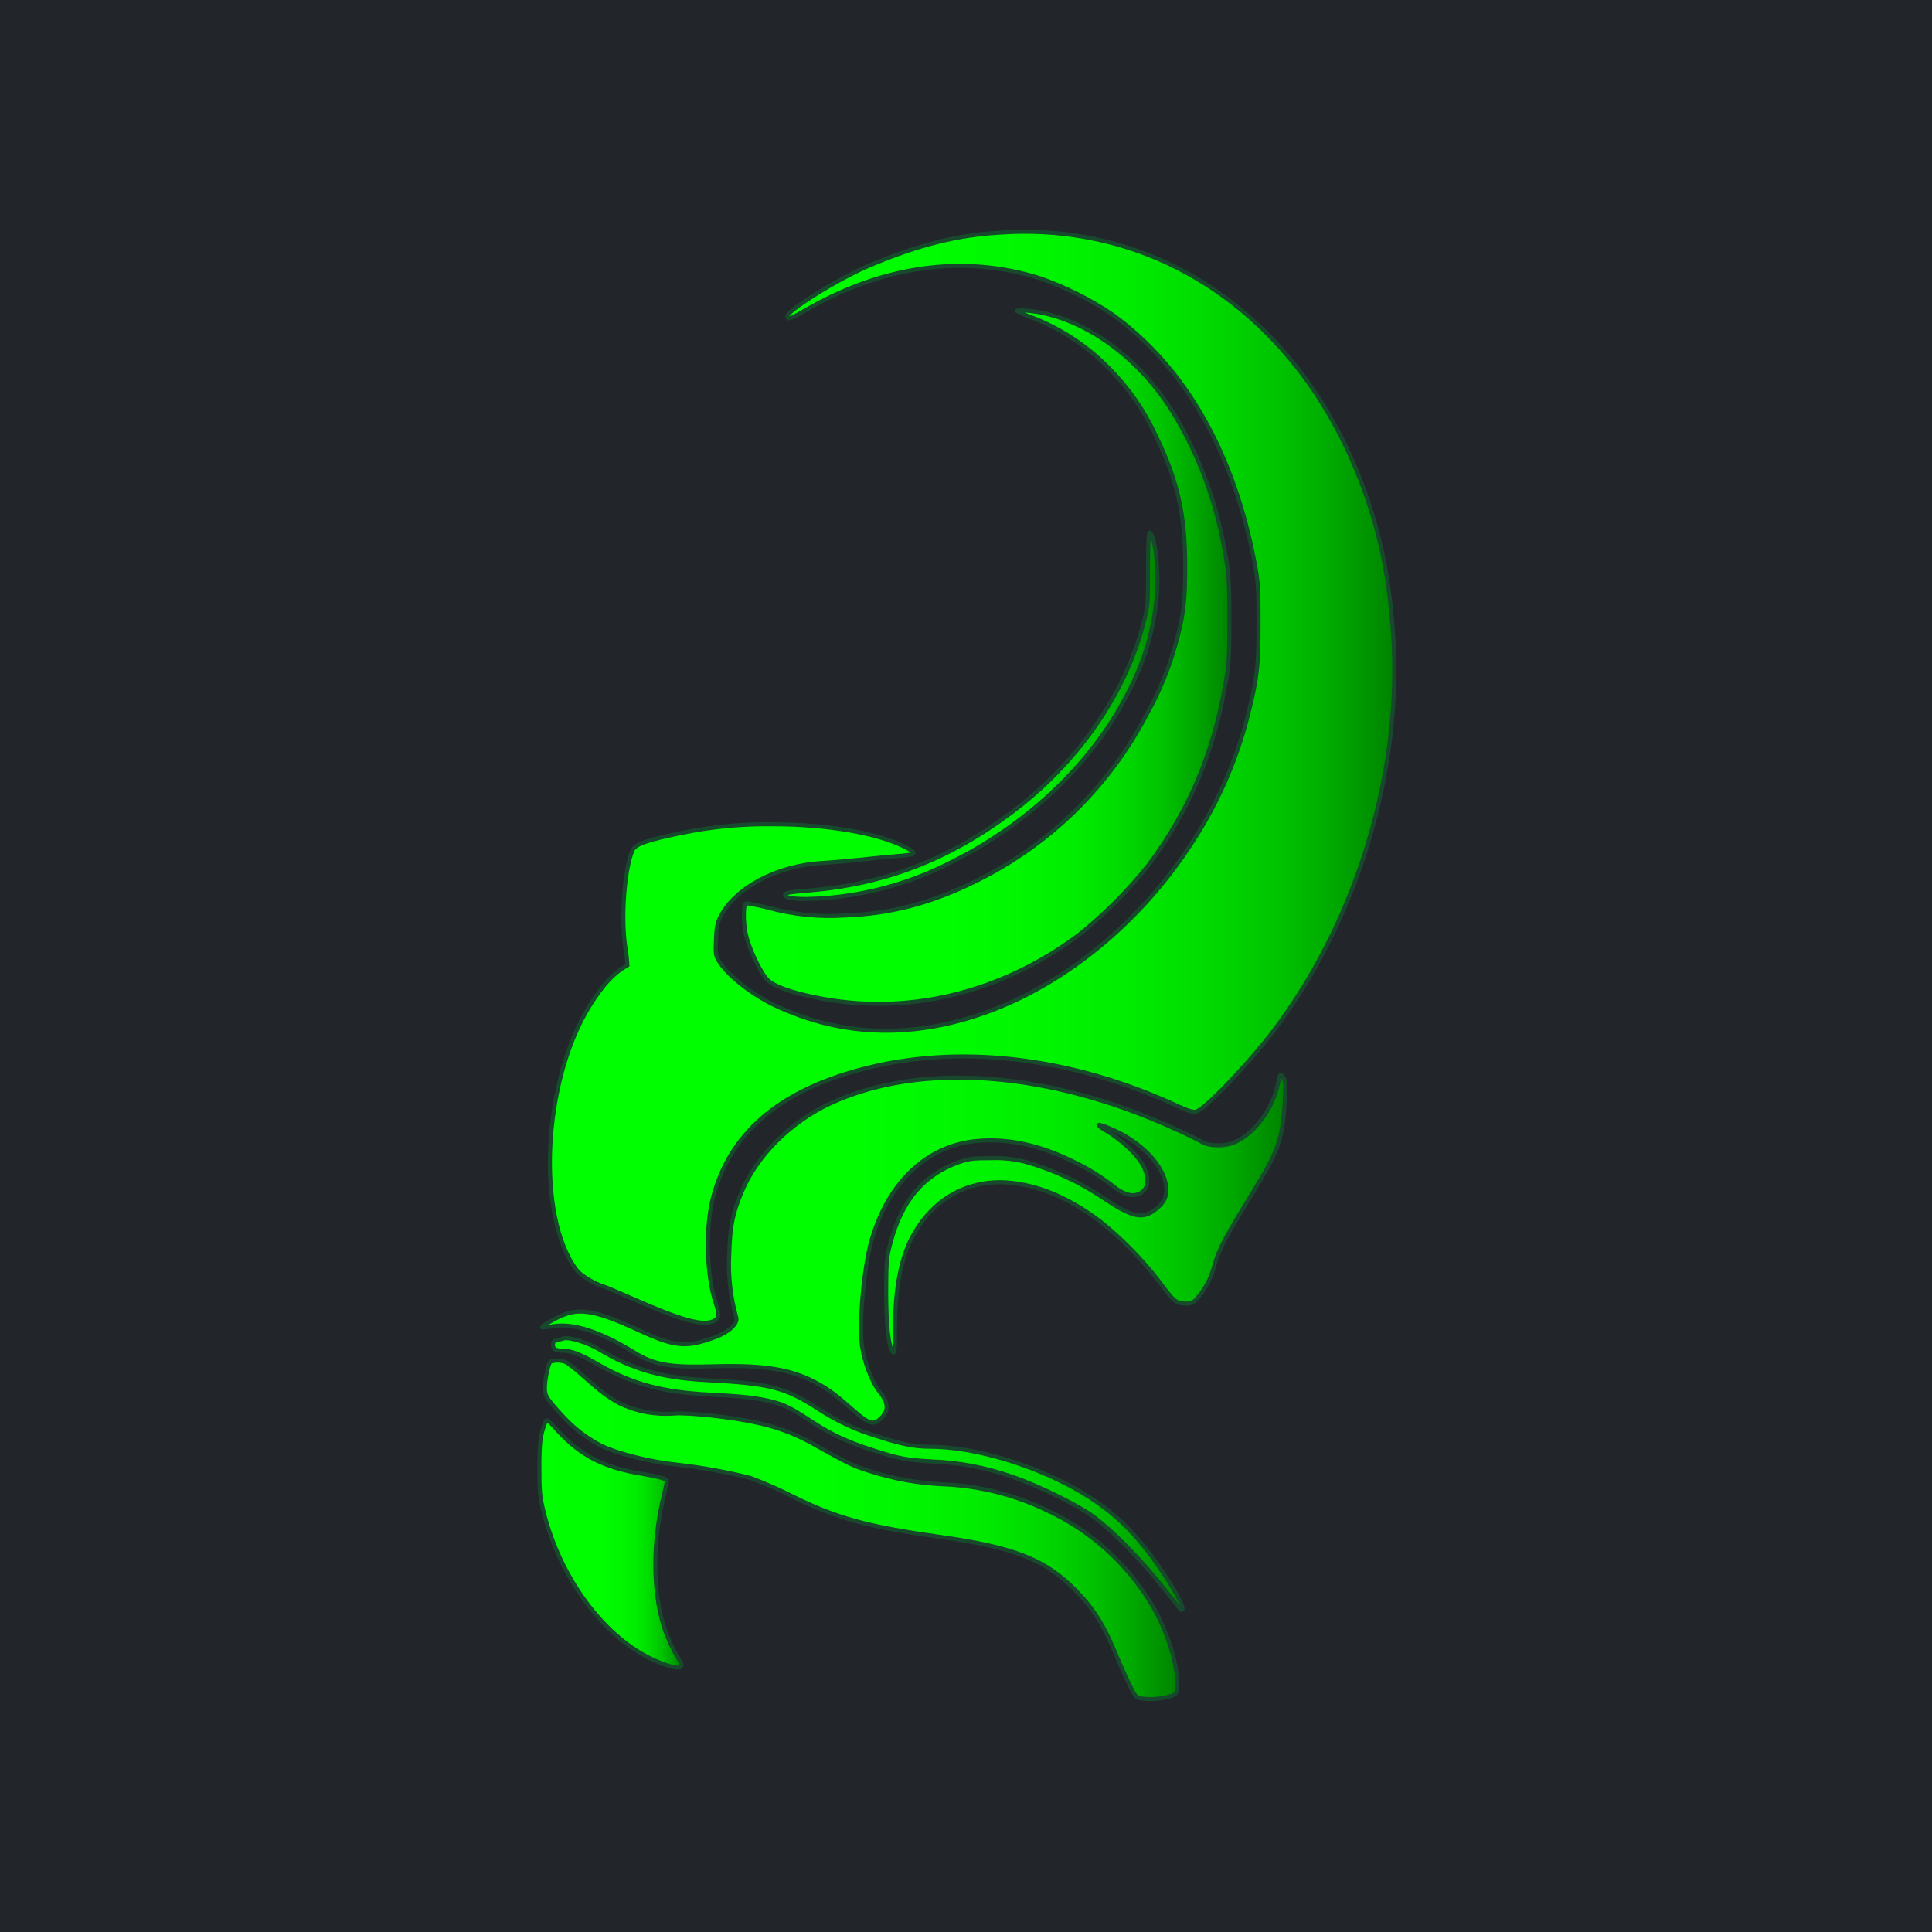
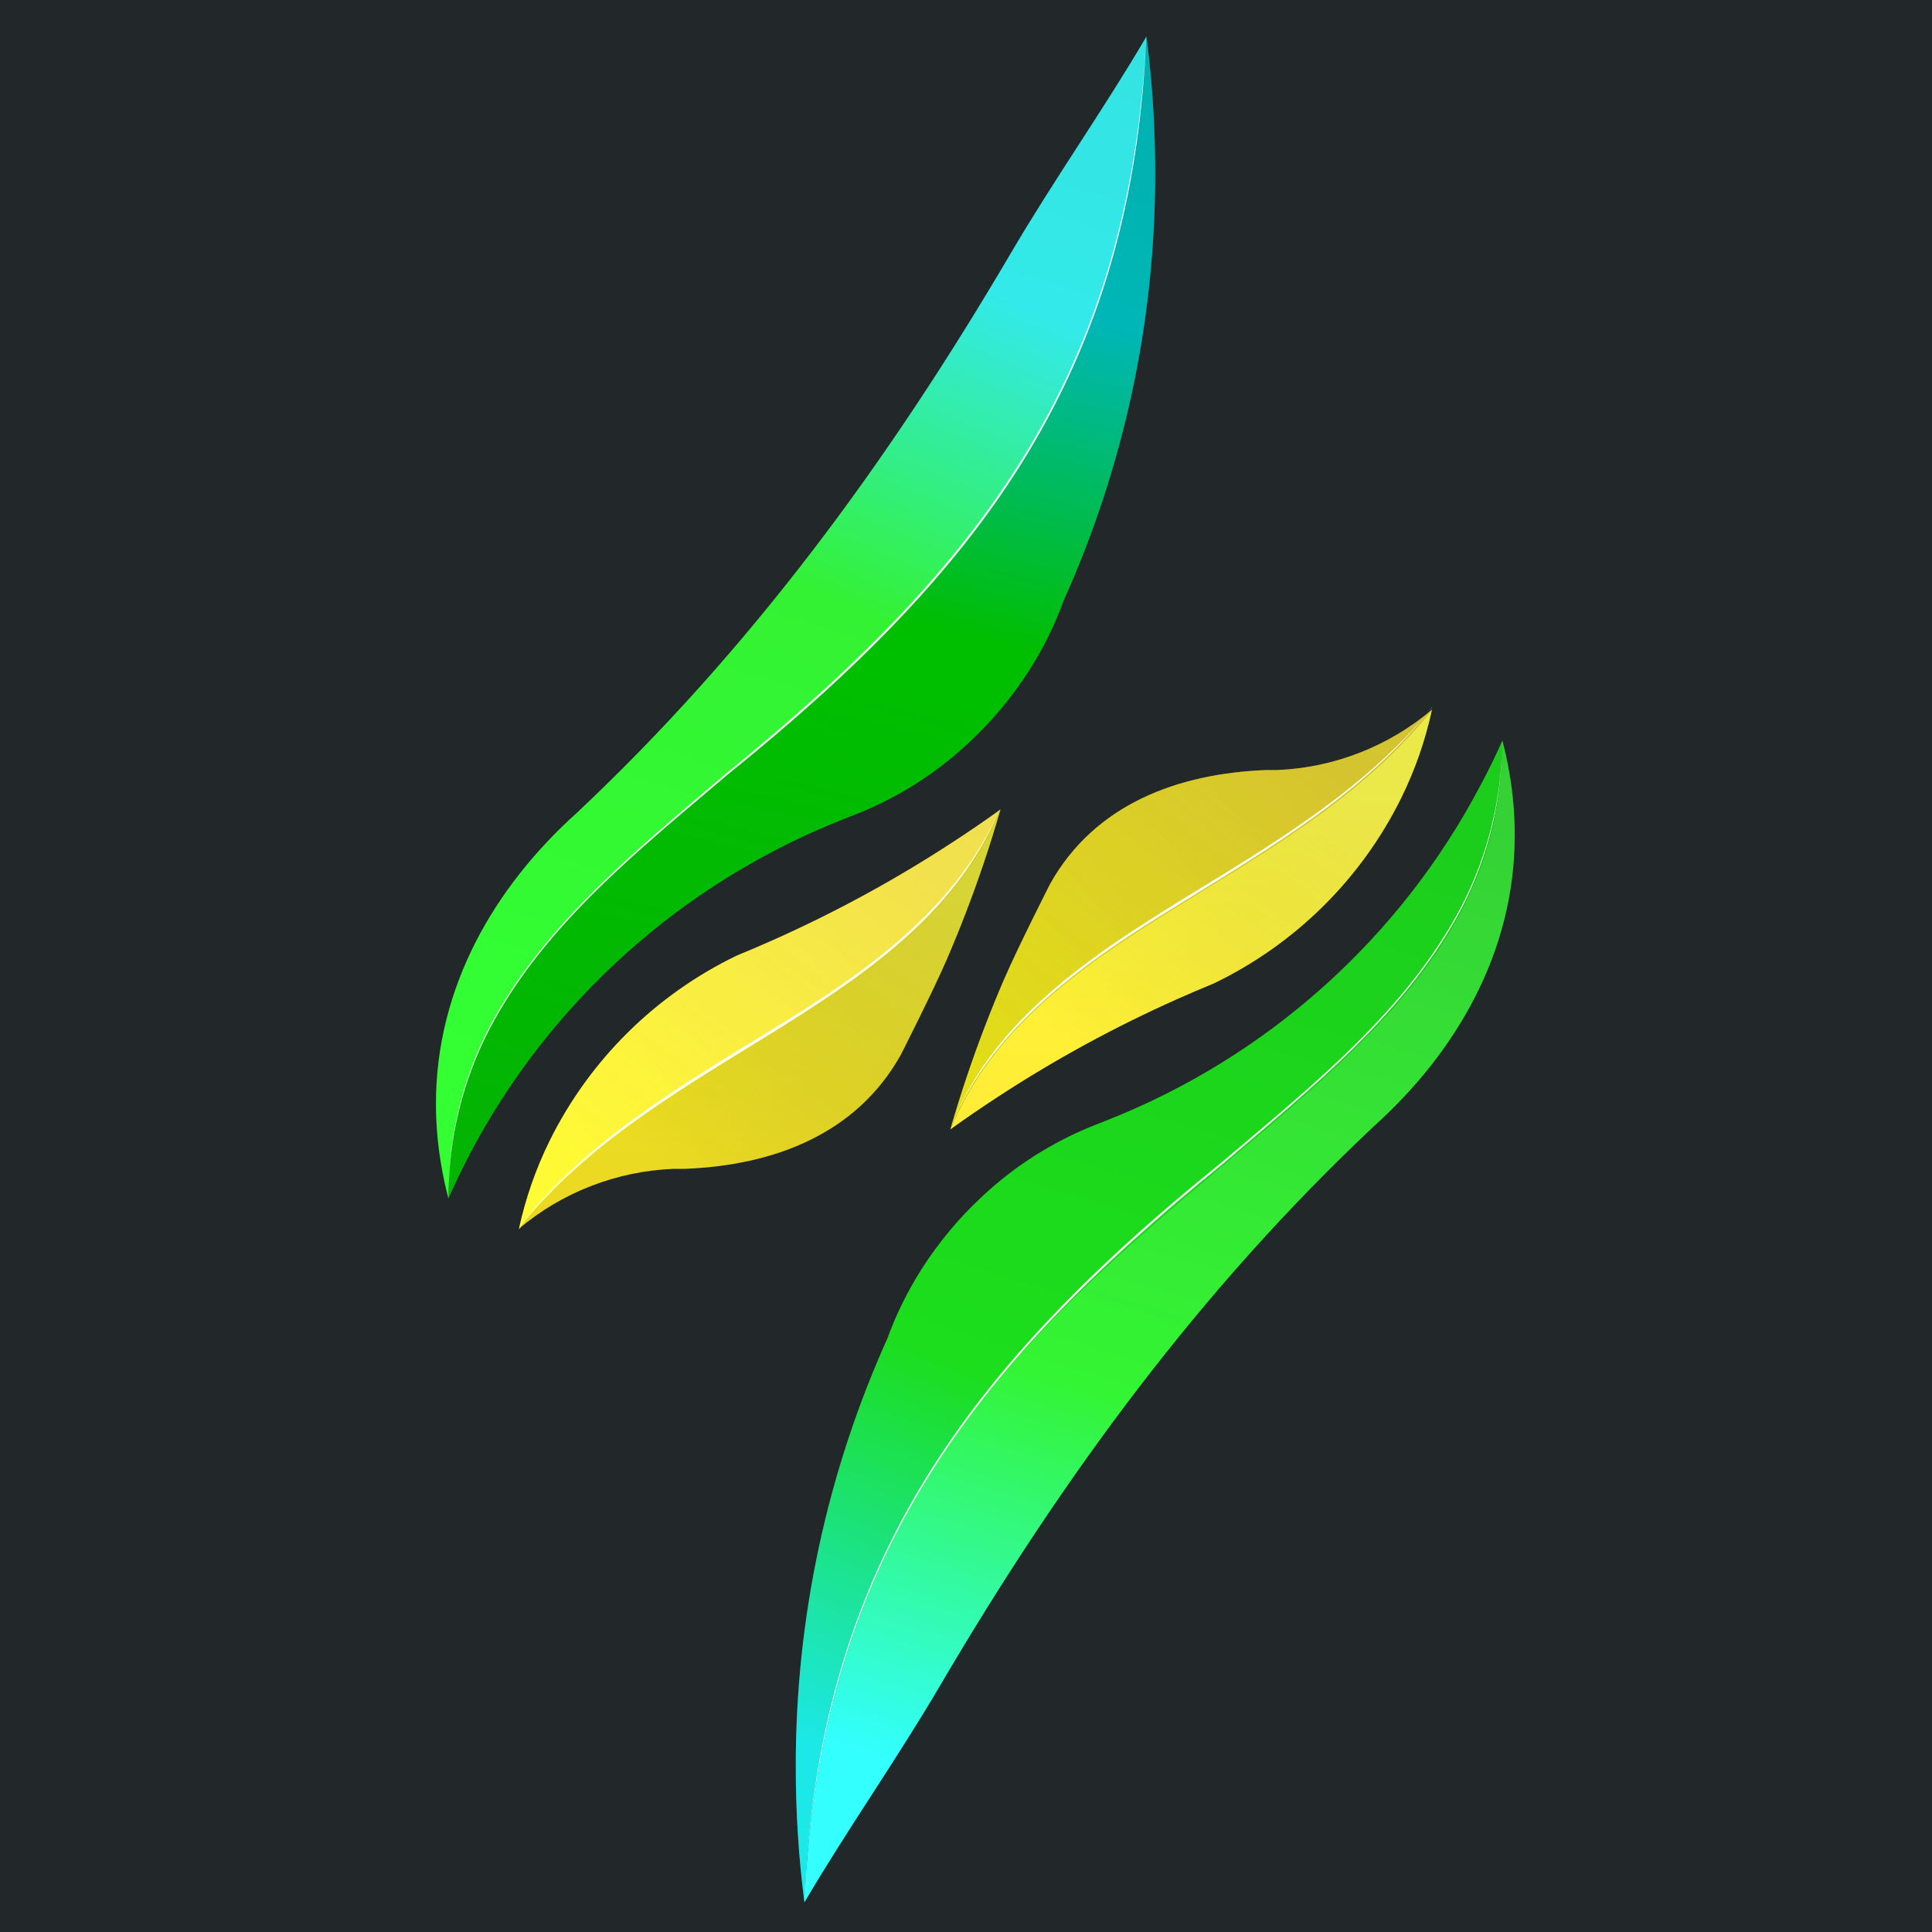
- <svg xmlns="http://www.w3.org/2000/svg" xmlns:xlink="http://www.w3.org/1999/xlink" viewBox="0 0 480 480" version="1.1" id="svg49" width="480" height="480">
-   <defs id="defs29">
-     <style id="style2">.cls-1{fill:#22262a;}.cls-2,.cls-3,.cls-4,.cls-5,.cls-6,.cls-7,.cls-8{stroke:#17492c;stroke-miterlimit:10;fill-rule:evenodd;}.cls-2{fill:url(#linear-gradient);}.cls-3{fill:url(#linear-gradient-2);}.cls-4{fill:url(#linear-gradient-3);}.cls-5{fill:url(#linear-gradient-4);}.cls-6{fill:url(#linear-gradient-5);}.cls-7{fill:url(#linear-gradient-6);}.cls-8{fill:url(#linear-gradient-7);}</style>
-     <linearGradient id="linear-gradient" x1="193.78" y1="443.71" x2="229.1" y2="443.71" gradientUnits="userSpaceOnUse">
-       <stop offset="0" stop-color="lime" id="stop4" />
-       <stop offset="0.43" stop-color="#00fd00" id="stop6" />
-       <stop offset="0.58" stop-color="#00f600" id="stop8" />
-       <stop offset="0.69" stop-color="#00eb00" id="stop10" />
-       <stop offset="0.78" stop-color="#00da00" id="stop12" />
-       <stop offset="0.86" stop-color="#00c400" id="stop14" />
-       <stop offset="0.93" stop-color="#00a800" id="stop16" />
-       <stop offset="0.99" stop-color="#008900" id="stop18" />
-       <stop offset="1" stop-color="green" id="stop20" />
+ <svg xmlns="http://www.w3.org/2000/svg" width="600" height="600" viewBox="0 0 600 600" fill="none" version="1.1" id="svg148">
+   <defs id="defs146">
+     <linearGradient id="paint0_linear_149_31" x1="78.286" y1="360.379" x2="203.051" y2="-171.985" gradientUnits="userSpaceOnUse" gradientTransform="translate(127.0004,4.18e-4)">
+       <stop stop-color="#04E104" id="stop58" />
+       <stop offset="0.336" stop-color="#00FF00" id="stop60" />
+       <stop offset="0.531" stop-color="#00FFFE" id="stop62" />
    </linearGradient>
-     <linearGradient id="linear-gradient-2" x1="195.18" y1="440.21" x2="352.33" y2="440.21" xlink:href="#linear-gradient" />
-     <linearGradient id="linear-gradient-3" x1="197.18" y1="426.33" x2="353.61" y2="426.33" xlink:href="#linear-gradient" />
-     <linearGradient id="linear-gradient-4" x1="194.44" y1="370.33" x2="379.09" y2="370.33" xlink:href="#linear-gradient" />
-     <linearGradient id="linear-gradient-5" x1="254.82" y1="237.95" x2="347.35" y2="237.95" xlink:href="#linear-gradient" />
-     <linearGradient id="linear-gradient-6" x1="244.61" y1="223.4" x2="365.24" y2="223.4" xlink:href="#linear-gradient" />
-     <linearGradient id="linear-gradient-7" x1="196.46" y1="253.26" x2="406.22" y2="253.26" xlink:href="#linear-gradient" />
-     <linearGradient xlink:href="#linear-gradient" id="linearGradient870" gradientUnits="userSpaceOnUse" x1="193.78" y1="443.71" x2="229.1" y2="443.71" />
+     <linearGradient id="paint1_linear_149_31" x1="117.401" y1="358.527" x2="254.536" y2="-89.279" gradientUnits="userSpaceOnUse" gradientTransform="translate(127.0004,4.18e-4)">
+       <stop stop-opacity="0" id="stop65" />
+       <stop offset="1" stop-opacity="0.47" id="stop67" />
+     </linearGradient>
+     <linearGradient id="paint2_linear_149_31" x1="-29.146" y1="321.026" x2="190.956" y2="-197.875" gradientUnits="userSpaceOnUse" gradientTransform="translate(127.0004,4.18e-4)">
+       <stop stop-color="#00FF00" id="stop70" />
+       <stop offset="0.336" stop-color="#00FF00" id="stop72" />
+       <stop offset="0.531" stop-color="#00FFFE" id="stop74" />
+     </linearGradient>
+     <linearGradient id="paint3_linear_149_31" x1="113.984" y1="358.576" x2="250.518" y2="-89.635" gradientUnits="userSpaceOnUse" gradientTransform="translate(127.0004,4.18e-4)">
+       <stop stop-opacity="0" id="stop77" />
+       <stop offset="1" stop-opacity="0.47" id="stop79" />
+     </linearGradient>
+     <linearGradient id="paint4_linear_149_31" x1="124.389" y1="248.824" x2="-18.981" y2="372.13" gradientUnits="userSpaceOnUse" gradientTransform="translate(127.0004,4.18e-4)">
+       <stop stop-color="#FFE605" id="stop82" />
+       <stop offset="1" stop-color="#FFFF00" id="stop84" />
+     </linearGradient>
+     <linearGradient id="paint5_linear_149_31" x1="141.952" y1="225.397" x2="37.805" y2="363.572" gradientUnits="userSpaceOnUse" gradientTransform="translate(127.0004,4.18e-4)">
+       <stop stop-color="#9B9B9B" id="stop87" />
+       <stop offset="1" stop-color="#B9B9B9" stop-opacity="0" id="stop89" />
+     </linearGradient>
+     <linearGradient id="paint6_linear_149_31" x1="355.679" y1="226.734" x2="219.698" y2="670.913" gradientUnits="userSpaceOnUse" gradientTransform="translate(127.0004,4.18e-4)">
+       <stop stop-color="#04E104" id="stop92" />
+       <stop offset="0.518" stop-color="#00FF00" id="stop94" />
+       <stop offset="0.803" stop-color="#00FFFE" id="stop96" />
+     </linearGradient>
+     <linearGradient id="paint7_linear_149_31" x1="232.031" y1="584.131" x2="368.582" y2="135.931" gradientUnits="userSpaceOnUse" gradientTransform="translate(127.0004,4.18e-4)">
+       <stop stop-opacity="0" id="stop99" />
+       <stop offset="1" stop-opacity="0.47" id="stop101" />
+     </linearGradient>
+     <linearGradient id="paint8_linear_149_31" x1="301.895" y1="226.785" x2="122.442" y2="645.949" gradientUnits="userSpaceOnUse" gradientTransform="translate(127.0004,4.18e-4)">
+       <stop stop-color="#00FF00" id="stop104" />
+       <stop offset="0.518" stop-color="#00FF00" id="stop106" />
+       <stop offset="0.803" stop-color="#00FFFE" id="stop108" />
+     </linearGradient>
+     <linearGradient id="paint9_linear_149_31" x1="228.664" y1="584.181" x2="365.815" y2="136.387" gradientUnits="userSpaceOnUse" gradientTransform="translate(127.0004,4.18e-4)">
+       <stop stop-opacity="0" id="stop111" />
+       <stop offset="1" stop-opacity="0.47" id="stop113" />
+     </linearGradient>
+     <linearGradient id="paint10_linear_149_31" x1="262.654" y1="216.848" x2="119.284" y2="340.154" gradientUnits="userSpaceOnUse" gradientTransform="translate(127.0004,4.18e-4)">
+       <stop stop-color="#FFE605" id="stop116" />
+       <stop offset="1" stop-color="#FFFF00" id="stop118" />
+     </linearGradient>
+     <linearGradient id="paint11_linear_149_31" x1="280.217" y1="193.42" x2="176.07" y2="331.596" gradientUnits="userSpaceOnUse" gradientTransform="translate(127.0004,4.18e-4)">
+       <stop stop-color="#9B9B9B" id="stop121" />
+       <stop offset="1" stop-color="#B9B9B9" stop-opacity="0" id="stop123" />
+     </linearGradient>
+     <linearGradient id="paint12_linear_149_31" x1="103.867" y1="248.824" x2="103.867" y2="383.183" gradientUnits="userSpaceOnUse" gradientTransform="translate(127.0004,4.18e-4)">
+       <stop stop-color="#FFFF00" id="stop126" />
+       <stop offset="1" stop-color="#FFE605" id="stop128" />
+     </linearGradient>
+     <linearGradient id="paint13_linear_149_31" x1="170.437" y1="287.786" x2="103.867" y2="383.183" gradientUnits="userSpaceOnUse" gradientTransform="translate(127.0004,4.18e-4)">
+       <stop stop-color="#818181" id="stop131" />
+       <stop offset="1" stop-opacity="0" id="stop133" />
+     </linearGradient>
+     <linearGradient id="paint14_linear_149_31" x1="242.148" y1="216.848" x2="242.148" y2="351.322" gradientUnits="userSpaceOnUse" gradientTransform="translate(127.0004,4.18e-4)">
+       <stop stop-color="#FFFF00" id="stop136" />
+       <stop offset="1" stop-color="#FFE605" id="stop138" />
+     </linearGradient>
+     <linearGradient id="paint15_linear_149_31" x1="308.704" y1="255.842" x2="242.053" y2="351.255" gradientUnits="userSpaceOnUse" gradientTransform="translate(127.0004,4.18e-4)">
+       <stop stop-color="#818181" id="stop141" />
+       <stop offset="1" stop-opacity="0" id="stop143" />
+     </linearGradient>
  </defs>
-   <rect class="cls-1" width="480" height="480" id="rect31" x="0" y="0" style="stroke-width:0.8" />
-   <g id="g896" transform="translate(-59.79688,-60.13281)">
-     <path class="cls-2" d="m 224.75,464.38 c -2.85,-9.22 -2.87,-21.08 0,-32.87 0.42,-1.77 0.77,-3.35 0.77,-3.51 0,-0.43 -2.34,-1.07 -6.46,-1.75 -9.11,-1.52 -14.87,-4.43 -20.37,-10.34 -3,-3.25 -3.08,-3.29 -3.46,-2.29 -1.2,3.16 -1.42,4.92 -1.42,11.22 0,5.87 0.12,7.19 1.07,11 4,15.94 14.3,30.18 26.17,36.16 3.63,1.82 7.24,2.87 7.84,2.26 0.34,-0.33 0.33,-0.63 0,-1.15 a 42.11,42.11 0 0 1 -4.14,-8.73 z" id="path33" style="fill:url(#linearGradient870)" />
-     <path class="cls-3" d="m 319.73,435.27 a 65.52,65.52 0 0 0 -25.61,-6.37 68.45,68.45 0 0 1 -18.26,-3.29 c -4,-1.24 -4.79,-1.62 -13.36,-6.37 a 48.64,48.64 0 0 0 -14.14,-5.53 c -6.09,-1.42 -17.34,-2.69 -21.13,-2.39 a 26.38,26.38 0 0 1 -13.46,-2.51 c -3,-1.66 -4.56,-2.82 -9.12,-6.86 a 42.65,42.65 0 0 0 -4.11,-3.34 5.69,5.69 0 0 0 -4,-0.16 c -0.51,0.37 -1.41,4.66 -1.38,6.6 0.03,1.94 0.46,2.55 4,6.45 a 34.46,34.46 0 0 0 9.91,7.78 c 4.09,2 12.3,4.07 19,4.75 a 136.68,136.68 0 0 1 18.18,3.29 98.77,98.77 0 0 1 10.51,4.62 c 10.91,5.38 18.53,7.48 35.8,9.9 19.11,2.66 26.79,5.64 34.38,13.32 4.41,4.46 7,8.54 9.9,15.53 1,2.48 2.59,6 3.48,7.82 1.48,3.08 1.71,3.36 3.05,3.6 a 17.76,17.76 0 0 0 7.68,-0.71 c 1.09,-0.52 1.16,-0.72 1.2,-3 0.09,-5.07 -2.61,-13.48 -6.27,-19.55 a 59.51,59.51 0 0 0 -26.25,-23.58 z" id="path35" style="fill:url(#linear-gradient-2)" />
-     <path class="cls-4" d="m 325.41,429.15 c -11,-5.82 -24.45,-9.55 -34.46,-9.58 -4,0 -7,-0.59 -13.28,-2.62 a 55,55 0 0 1 -14.44,-6.7 c -8.45,-5.48 -12,-6.38 -28.24,-7.24 -10.74,-0.57 -18.14,-2.7 -26.05,-7.46 -3,-1.84 -7.77,-3.32 -9.13,-2.87 -0.22,0.07 -0.9,0.25 -1.51,0.38 -0.84,0.18 -1.12,0.48 -1.12,1.21 0,1.07 0.67,1.45 2.61,1.45 1.94,0 4.26,0.91 8.25,3.22 8.79,5.07 16.23,7.08 28.3,7.69 8.12,0.41 11.86,0.85 15.56,1.82 2.94,0.77 4.53,1.58 9.56,4.89 5.71,3.73 9.93,5.56 19,8.26 3.56,1 5.34,1.31 10.92,1.62 a 67.25,67.25 0 0 1 19.81,3.78 c 6.22,2.06 16.65,7.2 20.47,10.09 4.71,3.54 11.36,10.29 16.5,16.72 l 5,6.24 c 0.08,0.09 0.25,0.06 0.39,-0.07 0.41,-0.41 -1.35,-3.88 -4.12,-8.12 -7.22,-11.09 -13.84,-17.33 -24.02,-22.71 z" id="path37" style="fill:url(#linear-gradient-3)" />
-     <path class="cls-5" d="m 377.87,327.2 a 10.46,10.46 0 0 0 -0.52,2 c -1.23,6.57 -6.42,13.29 -11.54,15 -2.43,0.8 -5.92,0.61 -7.48,-0.41 -0.53,-0.35 -3.39,-1.75 -6.34,-3.09 -31.53,-14.46 -63.38,-16.84 -85.85,-6.46 -9.77,4.52 -18.25,12.93 -22,21.85 -2.33,5.53 -2.94,8.53 -3.16,15.6 a 48.56,48.56 0 0 0 1.75,15.82 c 0.39,1.44 -1.87,3.57 -5,4.74 -7.56,2.83 -10.14,2.59 -19.59,-1.79 -10,-4.61 -14.2,-5.41 -18.65,-3.53 -2,0.85 -5.27,2.77 -5,3 a 19.87,19.87 0 0 0 2.84,-0.32 q 7.52,-1.16 20,6.53 c 5.09,3.14 8.84,3.78 20.1,3.44 12.41,-0.36 19.35,0.81 25.69,4.4 2.78,1.57 4.57,2.92 8.81,6.66 3.8,3.34 4.93,3.65 6.72,1.87 2,-2 1.91,-3.8 -0.35,-6.64 -1.79,-2.24 -3.7,-7.08 -4.3,-11 -0.88,-5.56 0.38,-19.87 2.33,-26.62 4.19,-14.46 13.76,-23.48 26.12,-24.64 7.75,-0.73 15.8,1 24.28,5.26 a 51.86,51.86 0 0 1 9.34,5.75 c 3.32,2.73 5.86,3.17 7.84,1.36 1.36,-1.21 1.24,-3.94 -0.27,-6.57 -1.51,-2.63 -5.26,-6.1 -8.82,-8.24 -3.17,-1.9 -2.67,-2.11 1.12,-0.5 7.43,3.18 13.11,9.16 13.59,14.34 0.24,2.45 -0.52,4 -2.81,5.72 -3.08,2.35 -5.62,1.8 -12.41,-2.71 a 67.34,67.34 0 0 0 -19.93,-9.28 29.72,29.72 0 0 0 -8.38,-0.86 c -4.45,0 -5.42,0.12 -8,1 -8.74,3.14 -14.15,9.5 -16.93,19.93 -1,3.72 -1.08,4.71 -1.1,12.14 0,8.27 0.54,13.64 1.63,15.06 0.46,0.6 0.54,-0.29 0.55,-5.71 0,-10.18 1.53,-17.93 4.54,-23.31 5.34,-9.54 14.39,-14.23 24.94,-12.92 7.07,0.87 14.2,4 21.47,9.5 a 87.28,87.28 0 0 1 14.39,14.59 c 4,5.4 4.52,5.82 6.7,5.82 a 3.16,3.16 0 0 0 3.14,-1.4 19.34,19.34 0 0 0 4.13,-7.89 c 1.18,-4.24 2.56,-6.85 10.17,-19.22 5.53,-9 6.73,-12.35 7.27,-20.26 0.35,-5.16 0.32,-6.32 -0.17,-7.26 -0.36,-0.6 -0.73,-0.95 -0.86,-0.75 z" id="path39" style="fill:url(#linear-gradient-4)" />
-     <path class="cls-6" d="m 260.49,281.41 c -4.52,0.36 -5.67,0.57 -5.67,1 0,1 3.54,1.32 9.91,0.85 a 82.46,82.46 0 0 0 31.59,-9 c 19.56,-9.79 35.53,-25.28 44.19,-42.9 A 62.15,62.15 0 0 0 347.22,208 c 0.51,-6.52 -0.5,-15.12 -1.83,-15.56 -0.22,-0.07 -0.37,3.67 -0.37,9.08 0,9.06 0,9.27 -1.29,14.06 -4.73,17.64 -16.53,34.42 -32.94,46.65 -15.48,11.56 -31.46,17.66 -50.3,19.18 z" id="path41" style="fill:url(#linear-gradient-5)" />
-     <path class="cls-7" d="M 344.94,237.16 A 95.35,95.35 0 0 1 302.33,279 c -11.12,5.52 -21.29,8.19 -32.74,8.6 a 57.49,57.49 0 0 1 -19.12,-2 c -2.83,-0.7 -5.27,-1.15 -5.41,-1 -0.6,0.59 -0.6,4.65 0,7.47 0.8,3.75 3.77,10 5.56,11.66 1.57,1.45 5.77,3 11.75,4.19 22.43,4.67 45.86,-0.88 65.45,-15.49 a 111.87,111.87 0 0 0 17.28,-17.32 c 10.17,-13.64 16.17,-27.8 19.19,-45.24 0.82,-4.76 0.95,-6.78 0.95,-15.78 0,-10.44 -0.22,-12.71 -1.88,-20.79 a 97.07,97.07 0 0 0 -12.11,-30.67 c -8,-12.92 -20.27,-22.24 -32.56,-24.77 -2.8,-0.59 -6.24,-0.83 -6.24,-0.44 a 23.52,23.52 0 0 0 3.33,1.44 54,54 0 0 1 19.48,12.71 58,58 0 0 1 11.59,16.61 c 5.55,11.39 7.44,19.76 7.41,33 0,8.7 -0.52,12.5 -2.62,19.79 a 76.5,76.5 0 0 1 -6.7,16.19 z" id="path43" style="fill:url(#linear-gradient-6)" />
-     <path class="cls-8" d="m 209.72,379.74 c 0.56,0.16 4,1.63 7.68,3.25 11.73,5.16 16.94,6.59 19.6,5.39 1.45,-0.67 1.58,-1.55 0.66,-4.32 -2.37,-7 -2.69,-18.85 -0.72,-26.41 4.13,-15.81 16.12,-26.24 36.49,-31.73 24.33,-6.58 52.66,-3.29 79.41,9.23 2,0.92 3.33,1.32 4.05,1.19 2.09,-0.4 13,-11.79 19.32,-20.1 20.91,-27.68 32,-64.66 29.7,-98.69 -1,-14.8 -3.54,-26.52 -8.39,-38.83 -11.92,-30.25 -34.53,-51.44 -62.36,-58.44 a 85.39,85.39 0 0 0 -26.55,-2.37 c -10.93,0.59 -20.47,3 -32.81,8.18 -7.54,3.18 -20.37,11.14 -20.37,12.62 0,0.91 0.74,0.68 4,-1.22 19.41,-11.38 39.67,-14.23 58.68,-8.25 a 78.36,78.36 0 0 1 18,9 c 18.12,13.06 30.27,34.34 35.46,62.1 0.82,4.45 0.93,6.26 0.92,14.78 0,10.54 -0.39,13.72 -2.61,22.52 A 104.79,104.79 0 0 1 355,270.91 c -12.16,18.29 -29.77,32.88 -48.38,40.06 -18.91,7.29 -37.15,7 -54.17,-1 -5.36,-2.49 -11.44,-7.17 -13.67,-10.51 -1.21,-1.82 -1.25,-2 -1.12,-5.72 0.1,-3 0.33,-4.25 1.05,-5.69 3.58,-7.29 14.13,-12.89 25.38,-13.51 2.22,-0.12 6.49,-0.5 9.5,-0.82 3.01,-0.32 6.82,-0.72 8.5,-0.84 5.51,-0.4 5.8,-0.68 2.49,-2.36 -6.81,-3.44 -19.4,-5.6 -32.63,-5.6 a 104.37,104.37 0 0 0 -22.66,2.13 c -8.33,1.68 -11.59,2.8 -12.27,4.2 -2,4.24 -3,16.56 -1.89,24 a 40.9,40.9 0 0 1 0.54,4.67 c -3.62,2.16 -6,4.75 -9.32,10 -11.71,18.64 -13.39,52.42 -3.28,65.79 0.98,1.29 4.34,3.34 6.65,4.03 z" id="path45" style="fill:url(#linear-gradient-7)" />
+   <rect style="fill:#22272a;stroke-width:1.106" id="rect1" width="600" height="600" x="0" y="0" />
+   <g id="g1057" transform="matrix(0.9691584,0,0,0.9691584,12.15528,10.25293)">
+     <path d="m 357.622,44.721 c 0.078,47.522 -10.027,94.514 -29.639,137.836 -0.003,0.055 -0.003,0.109 0,0.164 -2.81,7.506 -6.397,14.701 -10.703,21.467 -5.503,8.639 -12.106,16.533 -19.644,23.483 -10.477,9.77 -22.712,17.481 -36.061,22.73 l -3.293,1.295 c -51.765,20.271 -94.462,58.44 -120.269,107.514 -2.415,4.635 -4.693,9.364 -6.833,14.185 0,-137.508 213.664,-143.116 223.642,-372.263 1.877,14.454 2.813,29.015 2.8,43.589 z" fill="url(#paint0_linear_149_31)" id="path2" style="fill:url(#paint0_linear_149_31)" />
+     <path d="m 357.622,44.721 c 0.078,47.522 -10.027,94.514 -29.639,137.836 -0.003,0.055 -0.003,0.109 0,0.164 -2.81,7.506 -6.397,14.701 -10.703,21.467 -5.503,8.639 -12.106,16.533 -19.644,23.483 -10.477,9.77 -22.712,17.481 -36.061,22.73 l -3.293,1.295 c -51.765,20.271 -94.462,58.44 -120.269,107.514 -2.415,4.635 -4.693,9.364 -6.833,14.185 0,-137.508 213.664,-143.116 223.642,-372.263 1.877,14.454 2.813,29.015 2.8,43.589 z" fill="url(#paint1_linear_149_31)" fill-opacity="0.37" id="path4" style="fill:url(#paint1_linear_149_31)" />
+     <path d="m 357.622,44.721 c 0.078,47.522 -10.027,94.514 -29.639,137.836 -0.003,0.055 -0.003,0.109 0,0.164 -2.81,7.506 -6.397,14.701 -10.703,21.467 -5.503,8.639 -12.106,16.533 -19.644,23.483 -10.477,9.77 -22.712,17.481 -36.061,22.73 l -3.293,1.295 c -51.765,20.271 -94.462,58.44 -120.269,107.514 -2.415,4.635 -4.693,9.364 -6.833,14.185 0,-137.508 213.664,-143.116 223.642,-372.263 1.877,14.454 2.813,29.015 2.8,43.589 z" fill="#000000" fill-opacity="0.2" id="path6" />
+     <path d="m 354.806,1.18 c -9.978,229.097 -223.643,234.706 -223.643,372.263 -0.955,-3.575 -1.745,-7.232 -2.355,-10.938 -1.091,-6.405 -1.642,-12.889 -1.647,-19.384 0,-37.358 18.705,-69.451 45.166,-93.247 0,0 0.082,0 0.099,-0.098 55.211,-51.904 99.373,-111.826 138.925,-179.178 13.799,-23.533 29.623,-45.852 43.454,-69.418 z" fill="url(#paint2_linear_149_31)" id="path8" style="fill:url(#paint2_linear_149_31)" />
+     <path d="m 354.806,1.18 c -9.978,229.097 -223.643,234.706 -223.643,372.263 -0.955,-3.575 -1.745,-7.232 -2.355,-10.938 -1.091,-6.405 -1.642,-12.889 -1.647,-19.384 0,-37.358 18.705,-69.451 45.166,-93.247 0,0 0.082,0 0.099,-0.098 55.211,-51.904 99.373,-111.826 138.925,-179.178 13.799,-23.533 29.623,-45.852 43.454,-69.418 z" fill="url(#paint3_linear_149_31)" fill-opacity="0.37" id="path10" style="fill:url(#paint3_linear_149_31)" />
+     <path d="m 354.806,1.18 c -9.978,229.097 -223.643,234.706 -223.643,372.263 -0.955,-3.575 -1.745,-7.232 -2.355,-10.938 -1.091,-6.405 -1.642,-12.889 -1.647,-19.384 0,-37.358 18.705,-69.451 45.166,-93.247 0,0 0.082,0 0.099,-0.098 55.211,-51.904 99.373,-111.826 138.925,-179.178 13.799,-23.533 29.623,-45.852 43.454,-69.418 z" fill="#ffffff" fill-opacity="0.2" id="path12" />
+     <path d="m 308.044,248.824 c -26.856,64.318 -108.38,77.077 -154.32,134.474 2.11,-9.82 5.428,-19.343 9.88,-28.354 12.794,-25.855 33.879,-46.722 59.92,-59.3 3.962,-1.618 7.91,-3.307 11.839,-5.067 19.863,-8.857 38.985,-19.276 57.186,-31.159 5.27,-3.411 10.434,-6.942 15.495,-10.594 z" fill="url(#paint4_linear_149_31)" id="path14" style="fill:url(#paint4_linear_149_31)" />
+     <path d="m 308.044,248.824 c -26.856,64.318 -108.38,77.077 -154.32,134.474 2.11,-9.82 5.428,-19.343 9.88,-28.354 12.794,-25.855 33.879,-46.722 59.92,-59.3 3.962,-1.618 7.91,-3.307 11.839,-5.067 19.863,-8.857 38.985,-19.276 57.186,-31.159 5.27,-3.411 10.434,-6.942 15.495,-10.594 z" fill="url(#paint5_linear_149_31)" fill-opacity="0.2" id="path16" style="fill:url(#paint5_linear_149_31)" />
+     <path d="m 308.044,248.824 c -26.856,64.318 -108.38,77.077 -154.32,134.474 2.11,-9.82 5.428,-19.343 9.88,-28.354 12.794,-25.855 33.879,-46.722 59.92,-59.3 3.962,-1.618 7.91,-3.307 11.839,-5.067 19.863,-8.857 38.985,-19.276 57.186,-31.159 5.27,-3.411 10.434,-6.942 15.495,-10.594 z" fill="#ffffff" fill-opacity="0.2" id="path18" />
+     <path d="m 472.837,257.106 c 0,37.357 -18.722,69.451 -45.167,93.246 l -0.099,0.098 c -55.145,51.855 -99.356,111.778 -138.891,179.13 -13.799,23.532 -29.639,45.917 -43.454,69.418 9.879,-229.098 223.642,-234.707 223.642,-372.264 0.955,3.575 1.746,7.232 2.355,10.939 1.082,6.421 1.622,12.922 1.614,19.433 z" fill="url(#paint6_linear_149_31)" id="path20" style="fill:url(#paint6_linear_149_31)" />
+     <path d="m 472.837,257.106 c 0,37.357 -18.722,69.451 -45.167,93.246 l -0.099,0.098 c -55.145,51.855 -99.356,111.778 -138.891,179.13 -13.799,23.532 -29.639,45.917 -43.454,69.418 9.879,-229.098 223.642,-234.707 223.642,-372.264 0.955,3.575 1.746,7.232 2.355,10.939 1.082,6.421 1.622,12.922 1.614,19.433 z" fill="url(#paint7_linear_149_31)" fill-opacity="0.37" id="path22" style="fill:url(#paint7_linear_149_31)" />
+     <path d="m 472.837,257.106 c 0,37.357 -18.722,69.451 -45.167,93.246 l -0.099,0.098 c -55.145,51.855 -99.356,111.778 -138.891,179.13 -13.799,23.532 -29.639,45.917 -43.454,69.418 9.879,-229.098 223.642,-234.707 223.642,-372.264 0.955,3.575 1.746,7.232 2.355,10.939 1.082,6.421 1.622,12.922 1.614,19.433 z" fill="#ffffff" fill-opacity="0.2" id="path24" />
+     <path d="m 468.868,226.785 c 0,137.508 -213.68,143.117 -223.642,372.263 -1.866,-14.455 -2.79,-29.015 -2.767,-43.589 -0.066,-47.494 10.038,-94.457 29.639,-137.754 0.003,-0.054 0.003,-0.109 0,-0.164 2.81,-7.506 6.397,-14.7 10.703,-21.466 5.503,-8.64 12.106,-16.534 19.644,-23.484 10.477,-9.769 22.712,-17.481 36.061,-22.729 l 3.293,-1.296 c 51.697,-20.308 94.326,-58.472 120.088,-107.513 2.525,-4.691 4.852,-9.446 6.981,-14.268 z" fill="url(#paint8_linear_149_31)" id="path26" style="fill:url(#paint8_linear_149_31)" />
+     <path d="m 468.868,226.785 c 0,137.508 -213.68,143.117 -223.642,372.263 -1.866,-14.455 -2.79,-29.015 -2.767,-43.589 -0.066,-47.494 10.038,-94.457 29.639,-137.754 0.003,-0.054 0.003,-0.109 0,-0.164 2.81,-7.506 6.397,-14.7 10.703,-21.466 5.503,-8.64 12.106,-16.534 19.644,-23.484 10.477,-9.769 22.712,-17.481 36.061,-22.729 l 3.293,-1.296 c 51.697,-20.308 94.326,-58.472 120.088,-107.513 2.525,-4.691 4.852,-9.446 6.981,-14.268 z" fill="url(#paint9_linear_149_31)" fill-opacity="0.37" id="path28" style="fill:url(#paint9_linear_149_31)" />
+     <path d="m 468.868,226.785 c 0,137.508 -213.68,143.117 -223.642,372.263 -1.866,-14.455 -2.79,-29.015 -2.767,-43.589 -0.066,-47.494 10.038,-94.457 29.639,-137.754 0.003,-0.054 0.003,-0.109 0,-0.164 2.81,-7.506 6.397,-14.7 10.703,-21.466 5.503,-8.64 12.106,-16.534 19.644,-23.484 10.477,-9.769 22.712,-17.481 36.061,-22.729 l 3.293,-1.296 c 51.697,-20.308 94.326,-58.472 120.088,-107.513 2.525,-4.691 4.852,-9.446 6.981,-14.268 z" fill="#8d8d8d" fill-opacity="0.2" id="path30" />
+     <path d="m 446.309,216.848 c -45.941,57.495 -127.464,70.189 -154.321,134.474 3.294,-11.458 7.081,-22.708 11.362,-33.75 1.844,-4.789 3.782,-9.533 5.812,-14.235 4.512,-10.462 14.82,-30.715 14.82,-30.715 14.276,-25.436 40.77,-35.324 69.158,-36.44 h 0.148 c 1.103,0 2.206,0 3.293,0 h 0.198 c 18.209,-0.78 35.638,-7.583 49.53,-19.334 z" fill="url(#paint10_linear_149_31)" id="path32" style="fill:url(#paint10_linear_149_31)" />
+     <path d="m 446.309,216.848 c -45.941,57.495 -127.464,70.189 -154.321,134.474 3.294,-11.458 7.081,-22.708 11.362,-33.75 1.844,-4.789 3.782,-9.533 5.812,-14.235 4.512,-10.462 14.82,-30.715 14.82,-30.715 14.276,-25.436 40.77,-35.324 69.158,-36.44 h 0.148 c 1.103,0 2.206,0 3.293,0 h 0.198 c 18.209,-0.78 35.638,-7.583 49.53,-19.334 z" fill="url(#paint11_linear_149_31)" fill-opacity="0.2" id="path34" style="fill:url(#paint11_linear_149_31)" />
+     <path d="m 446.309,216.848 c -45.941,57.495 -127.464,70.189 -154.321,134.474 3.294,-11.458 7.081,-22.708 11.362,-33.75 1.844,-4.789 3.782,-9.533 5.812,-14.235 4.512,-10.462 14.82,-30.715 14.82,-30.715 14.276,-25.436 40.77,-35.324 69.158,-36.44 h 0.148 c 1.103,0 2.206,0 3.293,0 h 0.198 c 18.209,-0.78 35.638,-7.583 49.53,-19.334 z" fill="#707070" fill-opacity="0.2" id="path36" />
+     <path d="m 308.044,248.824 c -3.293,11.458 -7.081,22.708 -11.362,33.75 -1.844,4.788 -3.782,9.533 -5.812,14.234 -4.512,10.463 -14.82,30.716 -14.82,30.716 -14.276,25.436 -40.77,35.324 -69.158,36.439 h -0.148 c -1.103,0 -2.206,0 -3.293,0 h -0.198 c -18.207,0.741 -35.647,7.504 -49.563,19.22 45.957,-57.348 127.498,-70.041 154.354,-134.359 z" fill="url(#paint12_linear_149_31)" id="path38" style="fill:url(#paint12_linear_149_31)" />
+     <path d="m 308.044,248.824 c -3.293,11.458 -7.081,22.708 -11.362,33.75 -1.844,4.788 -3.782,9.533 -5.812,14.234 -4.512,10.463 -14.82,30.716 -14.82,30.716 -14.276,25.436 -40.77,35.324 -69.158,36.439 h -0.148 c -1.103,0 -2.206,0 -3.293,0 h -0.198 c -18.207,0.741 -35.647,7.504 -49.563,19.22 45.957,-57.348 127.498,-70.041 154.354,-134.359 z" fill="url(#paint13_linear_149_31)" fill-opacity="0.2" id="path40" style="fill:url(#paint13_linear_149_31)" />
+     <path d="m 308.044,248.824 c -3.293,11.458 -7.081,22.708 -11.362,33.75 -1.844,4.788 -3.782,9.533 -5.812,14.234 -4.512,10.463 -14.82,30.716 -14.82,30.716 -14.276,25.436 -40.77,35.324 -69.158,36.439 h -0.148 c -1.103,0 -2.206,0 -3.293,0 h -0.198 c -18.207,0.741 -35.647,7.504 -49.563,19.22 45.957,-57.348 127.498,-70.041 154.354,-134.359 z" fill="#9c9c9c" fill-opacity="0.2" id="path42" />
+     <path d="m 446.309,216.848 c -2.11,9.82 -5.428,19.343 -9.88,28.354 -12.805,25.878 -33.915,46.758 -59.986,59.333 -3.963,1.629 -7.909,3.318 -11.839,5.067 -19.863,8.857 -38.986,19.276 -57.187,31.159 -5.225,3.4 -10.368,6.92 -15.429,10.561 26.857,-64.285 108.38,-76.979 154.321,-134.474 z" fill="url(#paint14_linear_149_31)" id="path44" style="fill:url(#paint14_linear_149_31)" />
+     <path d="m 446.309,216.848 c -2.11,9.82 -5.428,19.343 -9.88,28.354 -12.805,25.878 -33.915,46.758 -59.986,59.333 -3.963,1.629 -7.909,3.318 -11.839,5.067 -19.863,8.857 -38.986,19.276 -57.187,31.159 -5.225,3.4 -10.368,6.92 -15.429,10.561 26.857,-64.285 108.38,-76.979 154.321,-134.474 z" fill="url(#paint15_linear_149_31)" fill-opacity="0.2" id="path46" style="fill:url(#paint15_linear_149_31)" />
+     <path d="m 446.309,216.848 c -2.11,9.82 -5.428,19.343 -9.88,28.354 -12.805,25.878 -33.915,46.758 -59.986,59.333 -3.963,1.629 -7.909,3.318 -11.839,5.067 -19.863,8.857 -38.986,19.276 -57.187,31.159 -5.225,3.4 -10.368,6.92 -15.429,10.561 26.857,-64.285 108.38,-76.979 154.321,-134.474 z" fill="#ffffff" fill-opacity="0.2" id="path48" />
+     <path d="m 245.291,598.163 c 4.413,-107.398 52.84,-171.142 133.837,-236.428 28.404,-24.156 58.882,-48.148 76.534,-81.668 8.688,-16.725 13.206,-35.287 13.173,-54.118 0.145,18.858 -4.277,37.472 -12.893,54.265 -17.602,33.619 -48.081,57.726 -76.452,81.997 -81.31,65.941 -129.028,128.078 -134.298,235.985 z" fill="#ffffff" id="path50" />
+     <path d="m 153.788,382.48 c 21.439,-27.502 52.148,-45.344 81.441,-63.383 29.162,-17.744 59.18,-38.637 72.879,-71.091 -3.308,7.992 -7.583,15.553 -12.728,22.516 -15.56,20.975 -37.872,35.619 -59.69,49.313 -29.26,18.039 -59.887,35.668 -81.902,62.678 z" fill="#ffffff" id="path52" />
+     <path d="m 446.375,216.012 c -21.406,27.501 -52.247,45.262 -81.458,63.416 -29.128,17.793 -59.278,38.571 -72.862,71.09 3.268,-8.008 7.522,-15.582 12.662,-22.549 15.61,-20.941 37.872,-35.586 59.739,-49.197 29.343,-18.039 59.937,-35.652 81.919,-62.678 z" fill="#ffffff" id="path54" />
+     <path d="m 354.791,0.952 c -4.413,107.383 -52.84,171.126 -133.903,236.445 -28.404,24.156 -58.883,48.148 -76.534,81.701 -8.688,16.725 -13.206,35.287 -13.173,54.117 -0.145,-18.857 4.277,-37.472 12.893,-54.265 17.602,-33.618 48.081,-57.725 76.452,-81.996 81.211,-65.958 128.963,-128.111 134.265,-236.002 z" fill="#ffffff" id="path56" />
  </g>
</svg>
